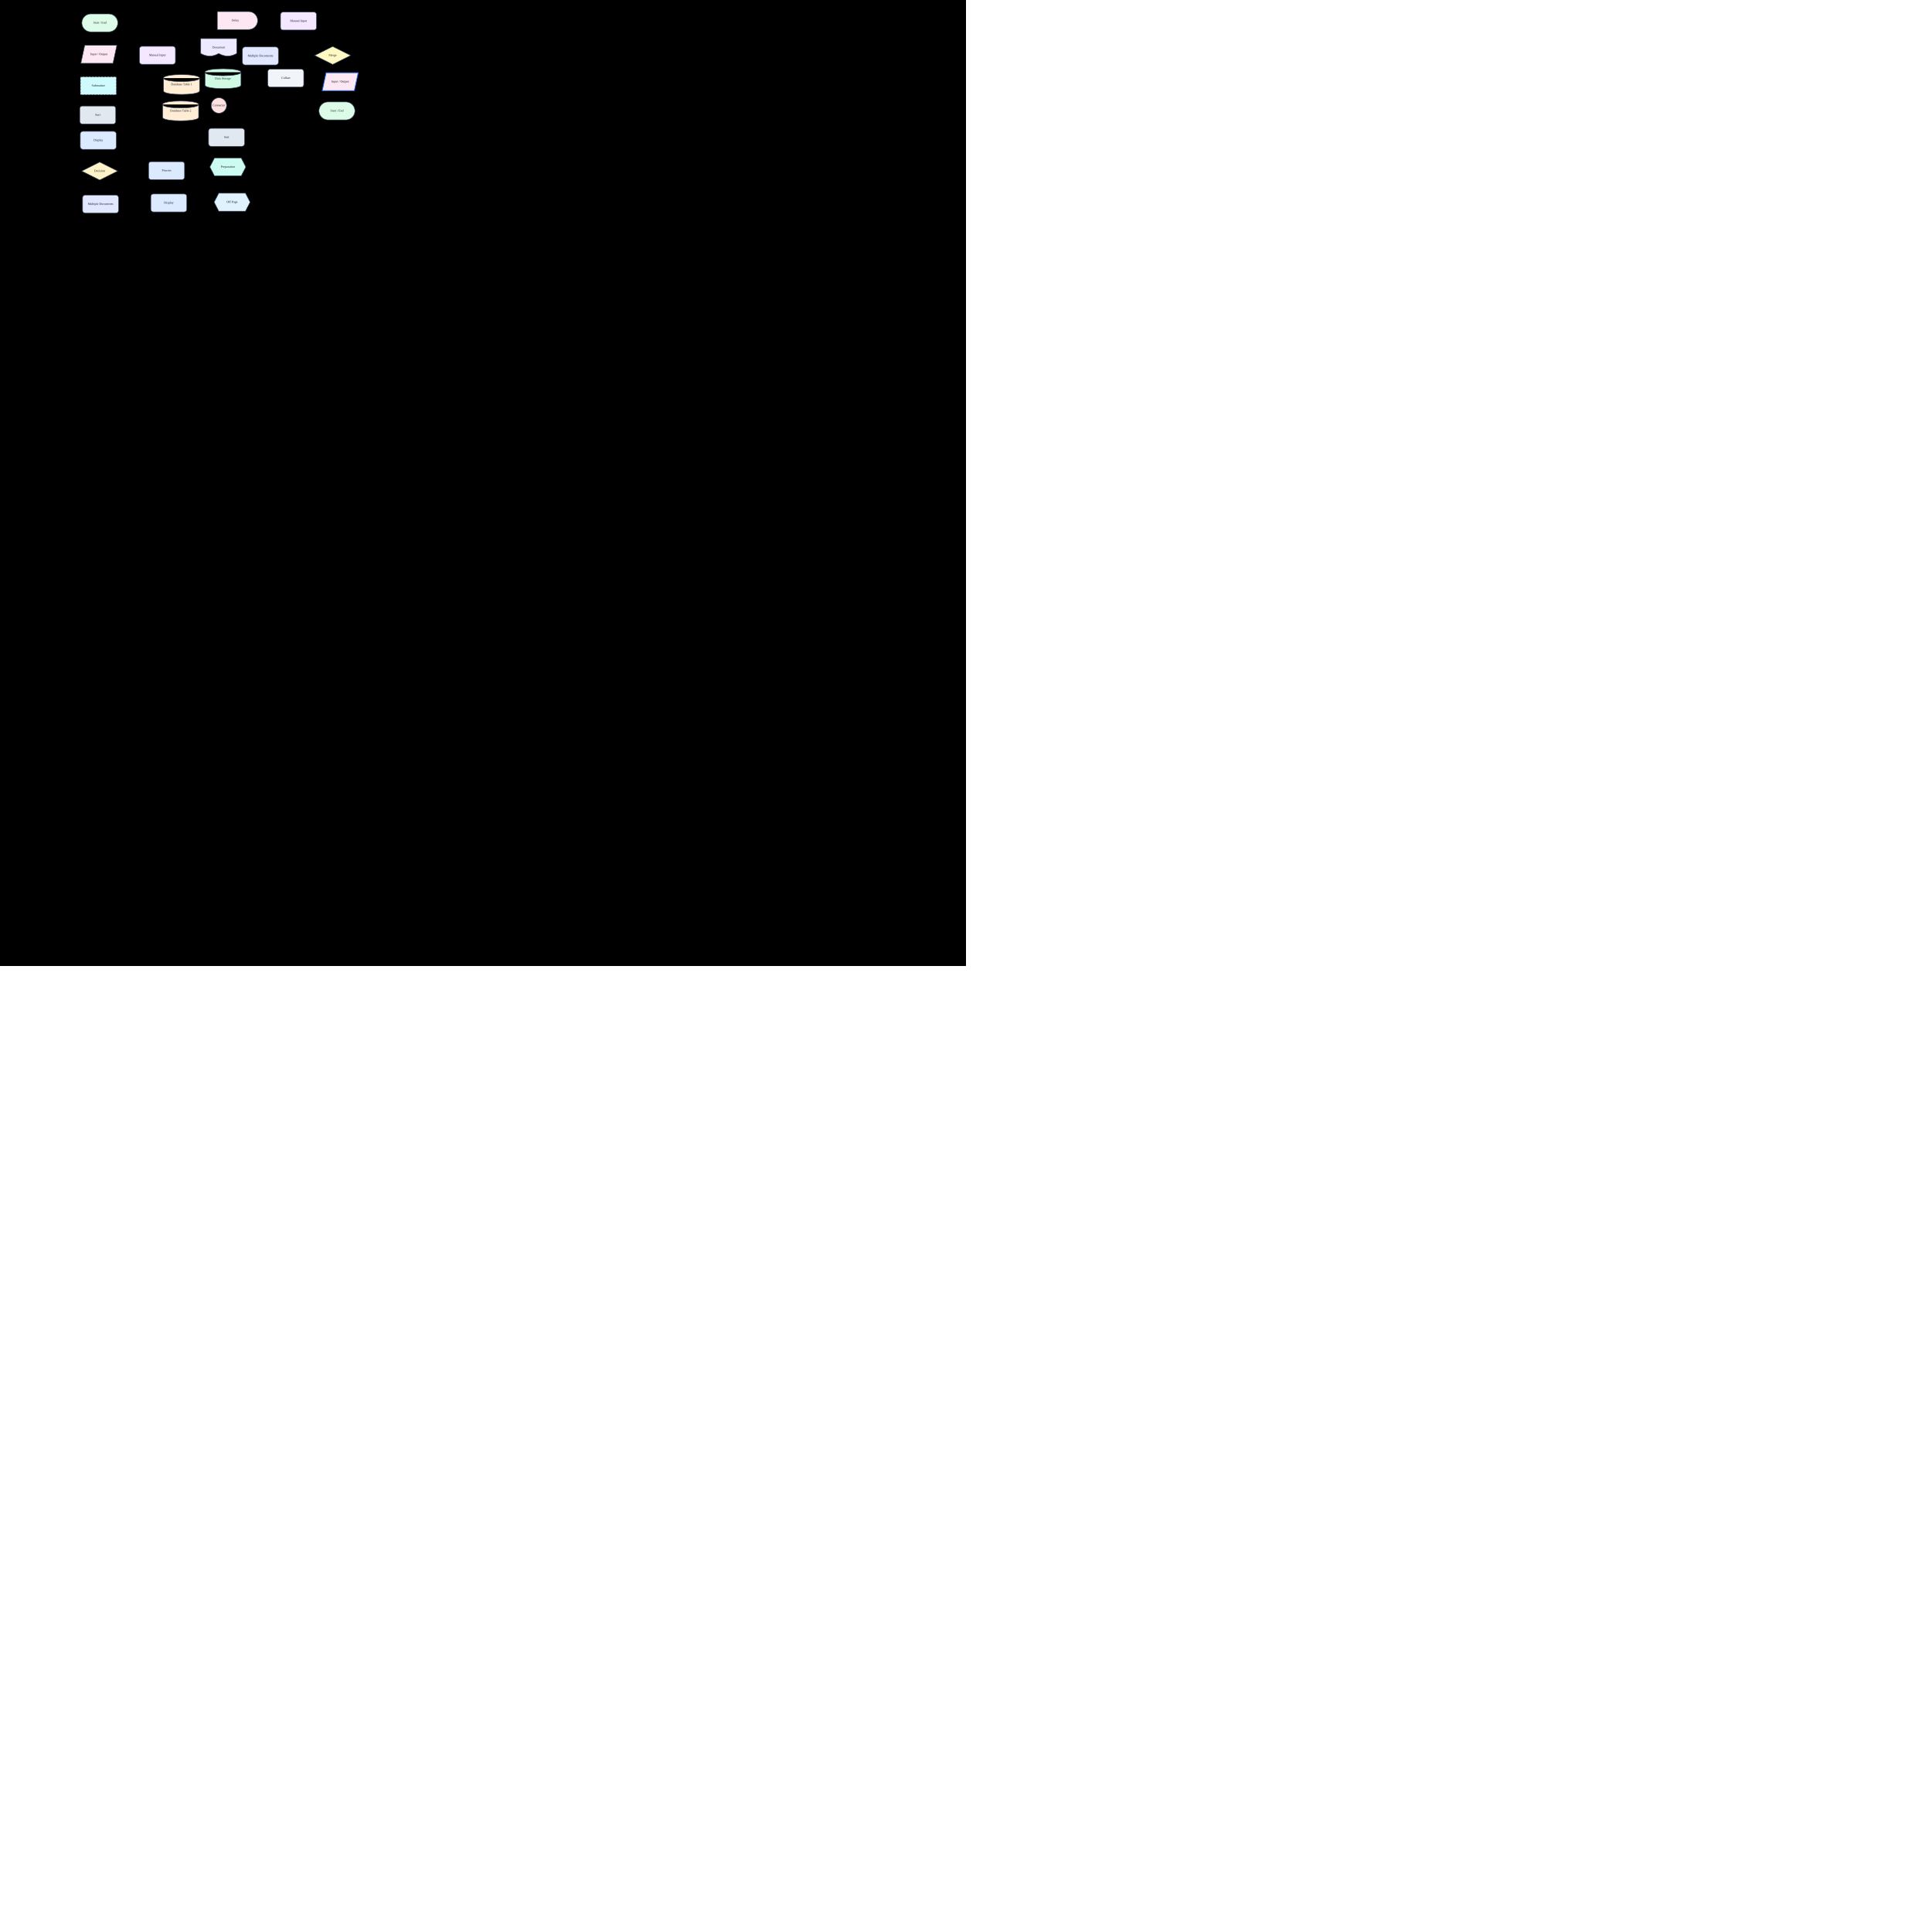
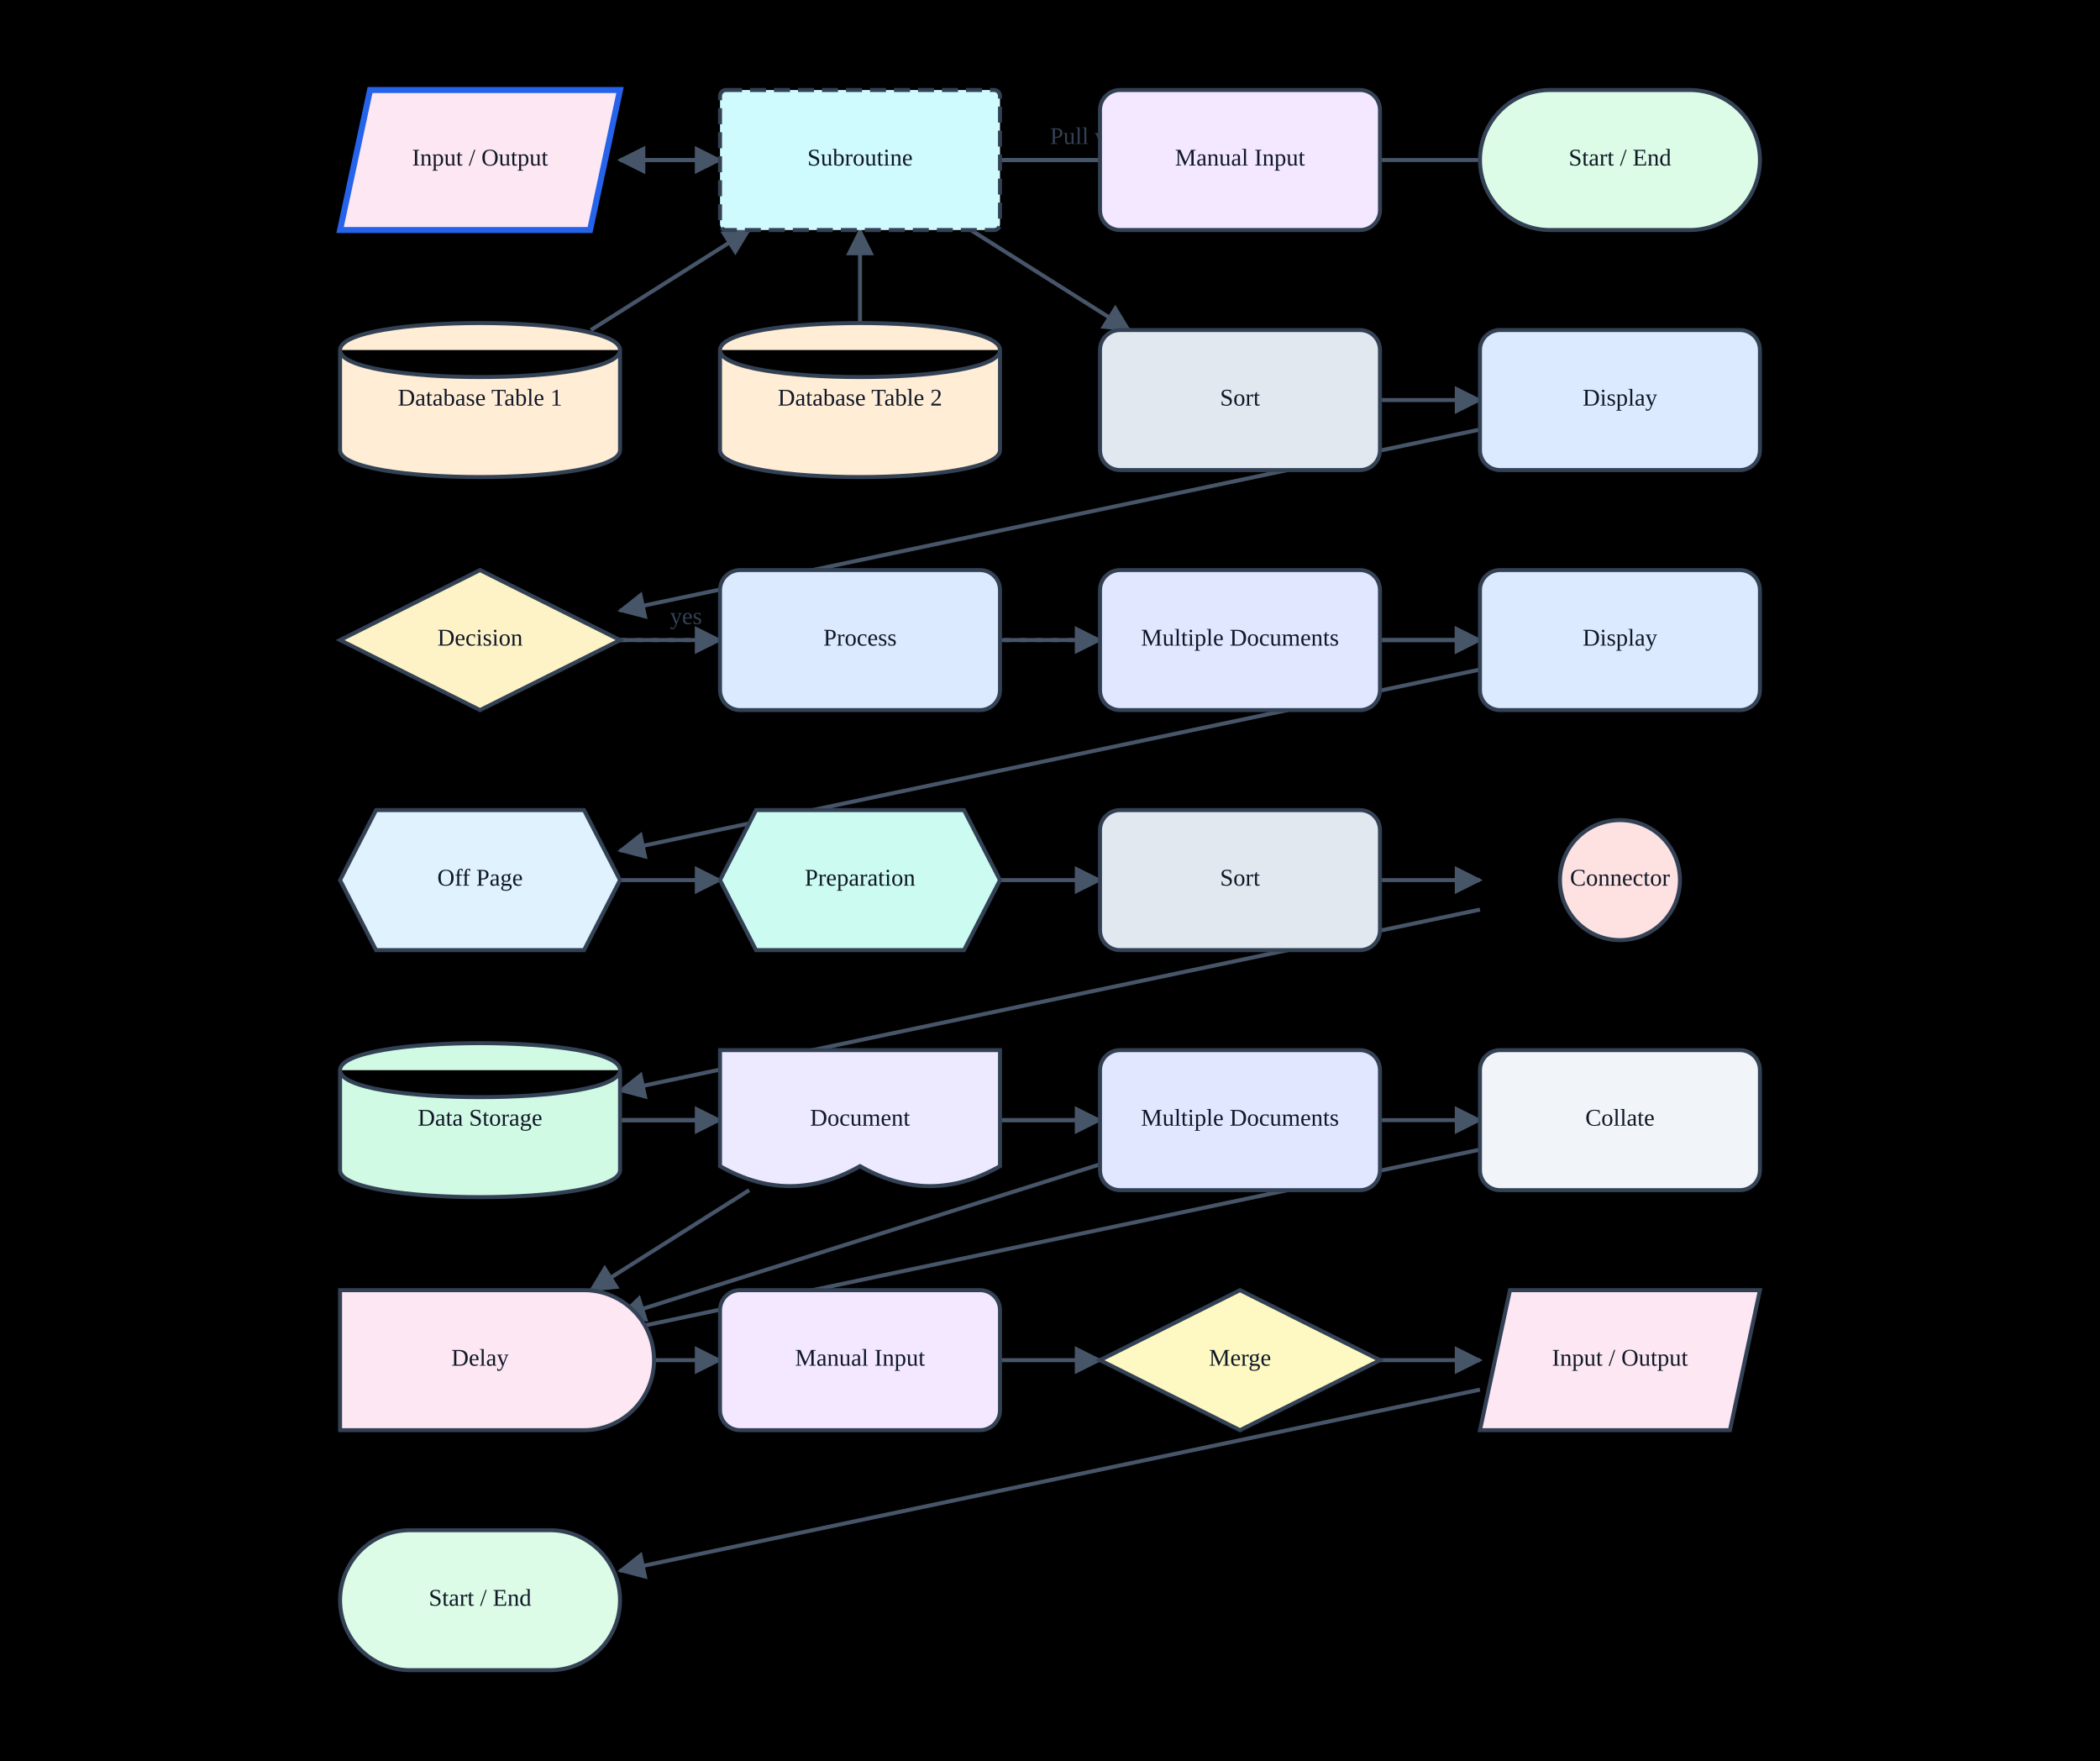
- <svg xmlns="http://www.w3.org/2000/svg" id="svg">
+ <svg xmlns="http://www.w3.org/2000/svg" id="svg" width="994" height="833" viewBox="0 0 994 833">
+   <rect x="0" y="0" width="994" height="833" fill="#f8fafc" />
  <defs>
    <pattern id="grid" width="20" height="20" patternUnits="userSpaceOnUse">
      <path d="M20 0H0V20" fill="none" stroke="currentColor" stroke-opacity=".1" />
    </pattern>
    <marker id="arr" viewBox="0 0 10 10" refX="9" refY="5" markerWidth="7" markerHeight="7" orient="auto">
-       <path d="M0 0L10 5L0 10z" />
+       <path d="M0 0L10 5L0 10z" fill="#475569" />
    </marker>
    <marker id="arrs" viewBox="0 0 10 10" refX="1" refY="5" markerWidth="7" markerHeight="7" orient="auto-start-reverse">
-       <path d="M10 0L0 5L10 10z" />
+       <path d="M10 0L0 5L10 10z" fill="#475569" />
    </marker>
  </defs>
  <rect class="grid" x="-5000" y="-5000" width="10000" height="10000" />
-   <g id="view" transform="translate(294.3752 -128.6141) scale(1.330826)">
+   <g id="view" transform="translate(75.76705 -37.86364) scale(0.9465909)">
    <g id="edges">
-       <line x1="165.962" y1="220.655" x2="164.368" y2="272.977" class="edge" marker-end="url(#arr)" data-edge="0" />
-       <line x1="162.769" y1="342.977" x2="161.973" y2="395.298" class="edge" marker-end="url(#arr)" data-edge="1" />
-       <line x1="165.962" y1="220.655" x2="164.368" y2="272.977" class="edge" marker-end="url(#arr)" data-edge="2" />
-       <text x="165.165" y="238.816" class="edgeLabel" data-edge="2">Pull vsam</text>
-       <line x1="321.18" y1="310.558" x2="233.302" y2="309.121" class="edge" marker-end="url(#arr)" data-edge="3" />
-       <line x1="414.94" y1="426.406" x2="231.44" y2="429.224" class="edge" marker-end="url(#arr)" data-edge="4" />
-       <line x1="411.442" y1="506.637" x2="231.44" y2="451.673" class="edge" marker-end="url(#arr)" data-edge="5" />
-       <line x1="160.675" y1="465.298" x2="159.721" y2="508.927" class="edge" marker-end="url(#arr)" data-edge="6" />
-       <line x1="159.675" y1="578.927" x2="160.261" y2="607.478" class="edge" marker-end="url(#arr)" data-edge="7" />
-       <line x1="162.59" y1="677.478" x2="164.866" y2="726.924" class="edge" marker-end="url(#arr)" data-edge="8" />
-       <line x1="236.477" y1="761.507" x2="356.646" y2="760.792" class="edge" marker-end="url(#arr)" data-edge="9" />
-       <text x="296.562" y="753.149" class="edgeLabel" data-edge="9">yes</text>
-       <line x1="167.395" y1="796.924" x2="168.932" y2="855.536" class="edge" stroke-dasharray="10 7" marker-end="url(#arr)" data-edge="10" />
-       <text x="168.163" y="818.23" class="edgeLabel" data-edge="10">no</text>
-       <line x1="239.849" y1="889.284" x2="365.309" y2="887.039" class="edge" marker-end="url(#arr)" data-edge="11" />
-       <line x1="429.064" y1="795.375" x2="432.892" y2="850.786" class="edge" marker-end="url(#arr)" data-edge="12" />
-       <line x1="505.309" y1="884.963" x2="611.59" y2="883.712" class="edge" marker-end="url(#arr)" data-edge="13" />
-       <line x1="677.331" y1="847.889" x2="669.189" y2="780.986" class="edge" marker-end="url(#arr)" data-edge="14" />
-       <line x1="663.389" y1="710.986" x2="661.4" y2="665.813" class="edge" marker-end="url(#arr)" data-edge="15" />
-       <line x1="651.468" y1="595.813" x2="638.553" y2="541.948" class="edge" marker-end="url(#arr)" data-edge="16" />
-       <line x1="635.508" y1="471.948" x2="640.75" y2="437.641" class="edge" marker-end="url(#arr)" data-edge="17" />
-       <line x1="641.276" y1="367.641" x2="634.257" y2="316.674" class="edge" marker-end="url(#arr)" data-edge="18" />
-       <line x1="703.761" y1="367.641" x2="734.028" y2="349.27" class="edge" marker-end="url(#arr)" data-edge="19" />
-       <line x1="716.097" y1="402.018" x2="820.205" y2="401.091" class="edge" marker-end="url(#arr)" data-edge="20" />
-       <line x1="650.919" y1="246.674" x2="672.422" y2="211.642" class="edge" marker-end="url(#arr)" data-edge="21" />
-       <line x1="766.824" y1="279.27" x2="718.773" y2="211.642" class="edge" marker-end="url(#arr)" data-edge="22" />
-       <line x1="859.509" y1="365.468" x2="724.6" y2="211.642" class="edge" marker-end="url(#arr)" data-edge="23" />
-       <line x1="763.904" y1="177.184" x2="869.736" y2="178.004" class="edge" marker-end="url(#arr)" data-edge="24" />
-       <line x1="974.539" y1="213.546" x2="1037.933" y2="277.298" class="edge" marker-end="url(#arr)" data-edge="25" />
-       <line x1="1082.773" y1="347.298" x2="1092.005" y2="379.49" class="edge" marker-end="url(#arr)" data-edge="26" />
-       <line x1="1098.101" y1="449.49" x2="1093.208" y2="492.954" class="edge" marker-end="url(#arr)" data-edge="27" />
+       <line x1="230" y1="120" x2="280" y2="120" stroke="#475569" stroke-width="2" class="edge" marker-end="url(#arr)" data-edge="0" />
+       <line x1="660" y1="120" x2="230" y2="120" stroke="#475569" stroke-width="2" class="edge" marker-end="url(#arr)" data-edge="1" />
+       <text x="445" y="112" fill="#334155" class="edgeLabel" data-edge="1">Pull vsam</text>
+       <line x1="470" y1="120" x2="230" y2="120" stroke="#475569" stroke-width="2" class="edge" marker-end="url(#arr)" data-edge="2" />
+       <line x1="215.417" y1="205" x2="294.583" y2="155" stroke="#475569" stroke-width="2" class="edge" marker-end="url(#arr)" data-edge="3" />
+       <line x1="350" y1="205" x2="350" y2="155" stroke="#475569" stroke-width="2" class="edge" marker-end="url(#arr)" data-edge="4" />
+       <line x1="405.417" y1="155" x2="484.583" y2="205" stroke="#475569" stroke-width="2" class="edge" marker-end="url(#arr)" data-edge="5" />
+       <line x1="610" y1="240" x2="660" y2="240" stroke="#475569" stroke-width="2" class="edge" marker-end="url(#arr)" data-edge="6" />
+       <line x1="660" y1="254.737" x2="230" y2="345.263" stroke="#475569" stroke-width="2" class="edge" marker-end="url(#arr)" data-edge="7" />
+       <line x1="230" y1="360" x2="280" y2="360" stroke="#475569" stroke-width="2" class="edge" marker-end="url(#arr)" data-edge="8" />
+       <text x="255" y="352" fill="#334155" class="edgeLabel" data-edge="8">yes</text>
+       <line x1="230" y1="360" x2="470" y2="360" stroke="#475569" stroke-width="2" class="edge" stroke-dasharray="3 5" marker-end="url(#arr)" data-edge="9" />
+       <text x="350" y="352" fill="#334155" class="edgeLabel" data-edge="9">no</text>
+       <line x1="610" y1="360" x2="660" y2="360" stroke="#475569" stroke-width="2" class="edge" marker-end="url(#arr)" data-edge="10" />
+       <line x1="420" y1="360" x2="660" y2="360" stroke="#475569" stroke-width="2" class="edge" marker-end="url(#arr)" data-edge="11" />
+       <line x1="660" y1="374.737" x2="230" y2="465.263" stroke="#475569" stroke-width="2" class="edge" marker-end="url(#arr)" data-edge="12" />
+       <line x1="230" y1="480" x2="280" y2="480" stroke="#475569" stroke-width="2" class="edge" marker-end="url(#arr)" data-edge="13" />
+       <line x1="420" y1="480" x2="470" y2="480" stroke="#475569" stroke-width="2" class="edge" marker-end="url(#arr)" data-edge="14" />
+       <line x1="610" y1="480" x2="660" y2="480" stroke="#475569" stroke-width="2" class="edge" marker-end="url(#arr)" data-edge="15" />
+       <line x1="660" y1="494.737" x2="230" y2="585.263" stroke="#475569" stroke-width="2" class="edge" marker-end="url(#arr)" data-edge="16" />
+       <line x1="230" y1="600" x2="280" y2="600" stroke="#475569" stroke-width="2" class="edge" marker-end="url(#arr)" data-edge="17" />
+       <line x1="230" y1="600" x2="470" y2="600" stroke="#475569" stroke-width="2" class="edge" marker-end="url(#arr)" data-edge="18" />
+       <line x1="230" y1="600" x2="660" y2="600" stroke="#475569" stroke-width="2" class="edge" marker-end="url(#arr)" data-edge="19" />
+       <line x1="294.583" y1="635" x2="215.417" y2="685" stroke="#475569" stroke-width="2" class="edge" marker-end="url(#arr)" data-edge="20" />
+       <line x1="470" y1="622.105" x2="230" y2="697.895" stroke="#475569" stroke-width="2" class="edge" marker-end="url(#arr)" data-edge="21" />
+       <line x1="660" y1="614.737" x2="230" y2="705.263" stroke="#475569" stroke-width="2" class="edge" marker-end="url(#arr)" data-edge="22" />
+       <line x1="230" y1="720" x2="280" y2="720" stroke="#475569" stroke-width="2" class="edge" marker-end="url(#arr)" data-edge="23" />
+       <line x1="420" y1="720" x2="470" y2="720" stroke="#475569" stroke-width="2" class="edge" marker-end="url(#arr)" data-edge="24" />
+       <line x1="610" y1="720" x2="660" y2="720" stroke="#475569" stroke-width="2" class="edge" marker-end="url(#arr)" data-edge="25" />
+       <line x1="660" y1="734.737" x2="230" y2="825.263" stroke="#475569" stroke-width="2" class="edge" marker-end="url(#arr)" data-edge="26" />
    </g>
    <g id="nodes">
-       <g class="node" data-node="A" transform="translate(163.3023 307.977)">
+       <g class="node" data-node="A" transform="translate(160 120)">
+         <polygon points="-55,-35 70,-35 55,35 -70,35" class="nodeShape" fill="#fce7f3" stroke="#2563eb" stroke-width="3" />
+         <text text-anchor="middle" dominant-baseline="middle" fill="#111827" class="label">Input / Output</text>
+       </g>
+       <g class="node" data-node="B" transform="translate(350 120)">
+         <rect x="-70" y="-35" width="140" height="70" rx="3" stroke-dasharray="8 4" class="nodeShape" fill="#cffafe" stroke="#334155" stroke-width="2" />
+         <text text-anchor="middle" dominant-baseline="middle" fill="#111827" class="label">Subroutine</text>
+       </g>
+       <g class="node" data-node="C" transform="translate(540 120)">
+         <rect x="-70" y="-35" width="140" height="70" rx="10" class="nodeShape" fill="#f3e8ff" stroke="#334155" stroke-width="2" />
+         <text text-anchor="middle" dominant-baseline="middle" fill="#111827" class="label">Manual Input</text>
+       </g>
+       <g class="node" data-node="D" transform="translate(730 120)">
+         <rect x="-70" y="-35" width="140" height="70" rx="35" class="nodeShape" fill="#dcfce7" stroke="#334155" stroke-width="2" />
+         <text text-anchor="middle" dominant-baseline="middle" fill="#111827" class="label">Start / End</text>
+       </g>
+       <g class="node" data-node="E" transform="translate(160 240)">
+         <path d="M-70,-25 C-70,-43 70,-43 70,-25 V25 C70,43 -70,43 -70,25 Z M-70,-25 C-70,-7 70,-7 70,-25" class="nodeShape" fill="#ffedd5" stroke="#334155" stroke-width="2" />
+         <text text-anchor="middle" dominant-baseline="middle" fill="#111827" class="label">Database Table 1</text>
+       </g>
+       <g class="node" data-node="F" transform="translate(350 240)">
+         <path d="M-70,-25 C-70,-43 70,-43 70,-25 V25 C70,43 -70,43 -70,25 Z M-70,-25 C-70,-7 70,-7 70,-25" class="nodeShape" fill="#ffedd5" stroke="#334155" stroke-width="2" />
+         <text text-anchor="middle" dominant-baseline="middle" fill="#111827" class="label">Database Table 2</text>
+       </g>
+       <g class="node" data-node="G" transform="translate(540 240)">
+         <rect x="-70" y="-35" width="140" height="70" rx="10" class="nodeShape" fill="#e2e8f0" stroke="#334155" stroke-width="2" />
+         <text text-anchor="middle" dominant-baseline="middle" fill="#111827" class="label">Sort</text>
+       </g>
+       <g class="node" data-node="H" transform="translate(730 240)">
+         <rect x="-70" y="-35" width="140" height="70" rx="10" class="nodeShape" fill="#dbeafe" stroke="#334155" stroke-width="2" />
+         <text text-anchor="middle" dominant-baseline="middle" fill="#111827" class="label">Display</text>
+       </g>
+       <g class="node" data-node="I" transform="translate(160 360)">
+         <polygon points="0,-35 70,0 0,35 -70,0" class="nodeShape" fill="#fef3c7" stroke="#334155" stroke-width="2" />
+         <text text-anchor="middle" dominant-baseline="middle" fill="#111827" class="label">Decision</text>
+       </g>
+       <g class="node" data-node="J" transform="translate(350 360)">
+         <rect x="-70" y="-35" width="140" height="70" rx="10" class="nodeShape" fill="#dbeafe" stroke="#334155" stroke-width="2" />
+         <text text-anchor="middle" dominant-baseline="middle" fill="#111827" class="label">Process</text>
+       </g>
+       <g class="node" data-node="K" transform="translate(540 360)">
+         <rect x="-70" y="-35" width="140" height="70" rx="10" class="nodeShape" fill="#e0e7ff" stroke="#334155" stroke-width="2" />
+         <text text-anchor="middle" dominant-baseline="middle" fill="#111827" class="label">Multiple Documents</text>
+       </g>
+       <g class="node" data-node="L" transform="translate(730 360)">
+         <rect x="-70" y="-35" width="140" height="70" rx="10" class="nodeShape" fill="#dbeafe" stroke="#334155" stroke-width="2" />
+         <text text-anchor="middle" dominant-baseline="middle" fill="#111827" class="label">Display</text>
+       </g>
+       <g class="node" data-node="M" transform="translate(160 480)">
+         <polygon points="-52,-35 52,-35 70,0 52,35 -52,35 -70,0" class="nodeShape" fill="#e0f2fe" stroke="#334155" stroke-width="2" />
+         <text text-anchor="middle" dominant-baseline="middle" fill="#111827" class="label">Off Page</text>
+       </g>
+       <g class="node" data-node="N" transform="translate(350 480)">
+         <polygon points="-52,-35 52,-35 70,0 52,35 -52,35 -70,0" class="nodeShape" fill="#ccfbf1" stroke="#334155" stroke-width="2" />
+         <text text-anchor="middle" dominant-baseline="middle" fill="#111827" class="label">Preparation</text>
+       </g>
+       <g class="node" data-node="O" transform="translate(540 480)">
+         <rect x="-70" y="-35" width="140" height="70" rx="10" class="nodeShape" fill="#e2e8f0" stroke="#334155" stroke-width="2" />
+         <text text-anchor="middle" dominant-baseline="middle" fill="#111827" class="label">Sort</text>
+       </g>
+       <g class="node" data-node="P" transform="translate(730 480)">
+         <circle r="30" class="nodeShape" fill="#fee2e2" stroke="#334155" stroke-width="2" />
+         <text text-anchor="middle" dominant-baseline="middle" fill="#111827" class="label">Connector</text>
+       </g>
+       <g class="node" data-node="Q" transform="translate(160 600)">
+         <path d="M-70,-25 C-70,-43 70,-43 70,-25 V25 C70,43 -70,43 -70,25 Z M-70,-25 C-70,-7 70,-7 70,-25" class="nodeShape" fill="#d1fae5" stroke="#334155" stroke-width="2" />
+         <text text-anchor="middle" dominant-baseline="middle" fill="#111827" class="label">Data Storage</text>
+       </g>
+       <g class="node" data-node="R" transform="translate(350 600)">
+         <path d="M-70,-35H70V23 Q35,43 0,23 Q-35,43 -70,23Z" class="nodeShape" fill="#ede9fe" stroke="#334155" stroke-width="2" />
+         <text text-anchor="middle" dominant-baseline="middle" fill="#111827" class="label">Document</text>
+       </g>
+       <g class="node" data-node="S" transform="translate(540 600)">
+         <rect x="-70" y="-35" width="140" height="70" rx="10" class="nodeShape" fill="#e0e7ff" stroke="#334155" stroke-width="2" />
+         <text text-anchor="middle" dominant-baseline="middle" fill="#111827" class="label">Multiple Documents</text>
+       </g>
+       <g class="node" data-node="T" transform="translate(730 600)">
+         <rect x="-70" y="-35" width="140" height="70" rx="10" class="nodeShape" fill="#f1f5f9" stroke="#334155" stroke-width="2" />
+         <text text-anchor="middle" dominant-baseline="middle" fill="#111827" class="label">Collate</text>
+       </g>
+       <g class="node" data-node="U" transform="translate(160 720)">
+         <path d="M-70,-35H52 A35,35 0 0 1 52,35H-70Z" class="nodeShape" fill="#fce7f3" stroke="#334155" stroke-width="2" />
+         <text text-anchor="middle" dominant-baseline="middle" fill="#111827" class="label">Delay</text>
+       </g>
+       <g class="node" data-node="V" transform="translate(350 720)">
+         <rect x="-70" y="-35" width="140" height="70" rx="10" class="nodeShape" fill="#f3e8ff" stroke="#334155" stroke-width="2" />
+         <text text-anchor="middle" dominant-baseline="middle" fill="#111827" class="label">Manual Input</text>
+       </g>
+       <g class="node" data-node="W" transform="translate(540 720)">
+         <polygon points="0,-35 70,0 0,35 -70,0" class="nodeShape" fill="#fef9c3" stroke="#334155" stroke-width="2" />
+         <text text-anchor="middle" dominant-baseline="middle" fill="#111827" class="label">Merge</text>
+       </g>
+       <g class="node" data-node="X" transform="translate(730 720)">
        <polygon points="-55,-35 70,-35 55,35 -70,35" class="nodeShape" fill="#fce7f3" stroke="#334155" stroke-width="2" />
        <text text-anchor="middle" dominant-baseline="middle" fill="#111827" class="label">Input / Output</text>
      </g>
-       <g class="node" data-node="B" transform="translate(161.4395 430.2985)">
-         <rect x="-70" y="-35" width="140" height="70" rx="3" stroke-dasharray="8 4" class="nodeShape" fill="#cffafe" stroke="#334155" stroke-width="2" />
-         <text text-anchor="middle" dominant-baseline="middle" fill="#111827" class="label">Subroutine</text>
-       </g>
-       <g class="node" data-node="C" transform="translate(391.1804 311.7025)">
-         <rect x="-70" y="-35" width="140" height="70" rx="10" class="nodeShape" fill="#f3e8ff" stroke="#334155" stroke-width="2" />
-         <text text-anchor="middle" dominant-baseline="middle" fill="#111827" class="label">Manual Input</text>
-       </g>
-       <g class="node" data-node="D" transform="translate(167.0278 185.6555)">
-         <rect x="-70" y="-35" width="140" height="70" rx="35" class="nodeShape" fill="#dcfce7" stroke="#334155" stroke-width="2" />
-         <text text-anchor="middle" dominant-baseline="middle" fill="#111827" class="label">Start / End</text>
-       </g>
-       <g class="node" data-node="E" transform="translate(484.9396 425.3311)">
-         <path d="M-70,-25 C-70,-43 70,-43 70,-25 V25 C70,43 -70,43 -70,25 Z M-70,-25 C-70,-7 70,-7 70,-25" class="nodeShape" fill="#ffedd5" stroke="#334155" stroke-width="2" />
-         <text text-anchor="middle" dominant-baseline="middle" fill="#111827" class="label">Database Table 1</text>
-       </g>
-       <g class="node" data-node="F" transform="translate(481.4424 528.0115)">
-         <path d="M-70,-25 C-70,-43 70,-43 70,-25 V25 C70,43 -70,43 -70,25 Z M-70,-25 C-70,-7 70,-7 70,-25" class="nodeShape" fill="#ffedd5" stroke="#334155" stroke-width="2" />
-         <text text-anchor="middle" dominant-baseline="middle" fill="#111827" class="label">Database Table 2</text>
-       </g>
-       <g class="node" data-node="G" transform="translate(158.9559 543.9271)">
-         <rect x="-70" y="-35" width="140" height="70" rx="10" class="nodeShape" fill="#e2e8f0" stroke="#334155" stroke-width="2" />
-         <text text-anchor="middle" dominant-baseline="middle" fill="#111827" class="label">Sort</text>
-       </g>
-       <g class="node" data-node="H" transform="translate(160.9794 642.4781)">
-         <rect x="-70" y="-35" width="140" height="70" rx="10" class="nodeShape" fill="#dbeafe" stroke="#334155" stroke-width="2" />
-         <text text-anchor="middle" dominant-baseline="middle" fill="#111827" class="label">Display</text>
-       </g>
-       <g class="node" data-node="I" transform="translate(166.4772 761.9237)">
-         <polygon points="0,-35 70,0 0,35 -70,0" class="nodeShape" fill="#fef3c7" stroke="#334155" stroke-width="2" />
-         <text text-anchor="middle" dominant-baseline="middle" fill="#111827" class="label">Decision</text>
-       </g>
-       <g class="node" data-node="J" transform="translate(426.6463 760.375)">
-         <rect x="-70" y="-35" width="140" height="70" rx="10" class="nodeShape" fill="#dbeafe" stroke="#334155" stroke-width="2" />
-         <text text-anchor="middle" dominant-baseline="middle" fill="#111827" class="label">Process</text>
-       </g>
-       <g class="node" data-node="K" transform="translate(169.8493 890.536)">
-         <rect x="-70" y="-35" width="140" height="70" rx="10" class="nodeShape" fill="#e0e7ff" stroke="#334155" stroke-width="2" />
-         <text text-anchor="middle" dominant-baseline="middle" fill="#111827" class="label">Multiple Documents</text>
-       </g>
-       <g class="node" data-node="L" transform="translate(435.3093 885.7864)">
-         <rect x="-70" y="-35" width="140" height="70" rx="10" class="nodeShape" fill="#dbeafe" stroke="#334155" stroke-width="2" />
-         <text text-anchor="middle" dominant-baseline="middle" fill="#111827" class="label">Display</text>
-       </g>
-       <g class="node" data-node="M" transform="translate(681.5902 882.889)">
-         <polygon points="-52,-35 52,-35 70,0 52,35 -52,35 -70,0" class="nodeShape" fill="#e0f2fe" stroke="#334155" stroke-width="2" />
-         <text text-anchor="middle" dominant-baseline="middle" fill="#111827" class="label">Off Page</text>
-       </g>
-       <g class="node" data-node="N" transform="translate(664.9301 745.9858)">
-         <polygon points="-52,-35 52,-35 70,0 52,35 -52,35 -70,0" class="nodeShape" fill="#ccfbf1" stroke="#334155" stroke-width="2" />
-         <text text-anchor="middle" dominant-baseline="middle" fill="#111827" class="label">Preparation</text>
-       </g>
-       <g class="node" data-node="O" transform="translate(659.8596 630.8132)">
-         <rect x="-70" y="-35" width="140" height="70" rx="10" class="nodeShape" fill="#e2e8f0" stroke="#334155" stroke-width="2" />
-         <text text-anchor="middle" dominant-baseline="middle" fill="#111827" class="label">Sort</text>
-       </g>
-       <g class="node" data-node="P" transform="translate(630.161 506.9484)">
-         <circle r="30" class="nodeShape" fill="#fee2e2" stroke="#334155" stroke-width="2" />
-         <text text-anchor="middle" dominant-baseline="middle" fill="#111827" class="label">Connector</text>
-       </g>
-       <g class="node" data-node="Q" transform="translate(646.0968 402.6412)">
-         <path d="M-70,-25 C-70,-43 70,-43 70,-25 V25 C70,43 -70,43 -70,25 Z M-70,-25 C-70,-7 70,-7 70,-25" class="nodeShape" fill="#d1fae5" stroke="#334155" stroke-width="2" />
-         <text text-anchor="middle" dominant-baseline="middle" fill="#111827" class="label">Data Storage</text>
-       </g>
-       <g class="node" data-node="R" transform="translate(629.4366 281.6739)">
-         <path d="M-70,-35H70V23 Q35,43 0,23 Q-35,43 -70,23Z" class="nodeShape" fill="#ede9fe" stroke="#334155" stroke-width="2" />
-         <text text-anchor="middle" dominant-baseline="middle" fill="#111827" class="label">Document</text>
-       </g>
-       <g class="node" data-node="S" transform="translate(791.6923 314.2699)">
-         <rect x="-70" y="-35" width="140" height="70" rx="10" class="nodeShape" fill="#e0e7ff" stroke="#334155" stroke-width="2" />
-         <text text-anchor="middle" dominant-baseline="middle" fill="#111827" class="label">Multiple Documents</text>
-       </g>
-       <g class="node" data-node="T" transform="translate(890.2046 400.4682)">
-         <rect x="-70" y="-35" width="140" height="70" rx="10" class="nodeShape" fill="#f1f5f9" stroke="#334155" stroke-width="2" />
-         <text text-anchor="middle" dominant-baseline="middle" fill="#111827" class="label">Collate</text>
-       </g>
-       <g class="node" data-node="U" transform="translate(693.9043 176.6423)">
-         <path d="M-70,-35H52 A35,35 0 0 1 52,35H-70Z" class="nodeShape" fill="#fce7f3" stroke="#334155" stroke-width="2" />
-         <text text-anchor="middle" dominant-baseline="middle" fill="#111827" class="label">Delay</text>
-       </g>
-       <g class="node" data-node="V" transform="translate(939.7361 178.5464)">
-         <rect x="-70" y="-35" width="140" height="70" rx="10" class="nodeShape" fill="#f3e8ff" stroke="#334155" stroke-width="2" />
-         <text text-anchor="middle" dominant-baseline="middle" fill="#111827" class="label">Manual Input</text>
-       </g>
-       <g class="node" data-node="W" transform="translate(1072.736 312.2979)">
-         <polygon points="0,-35 70,0 0,35 -70,0" class="nodeShape" fill="#fef9c3" stroke="#334155" stroke-width="2" />
-         <text text-anchor="middle" dominant-baseline="middle" fill="#111827" class="label">Merge</text>
-       </g>
-       <g class="node" data-node="X" transform="translate(1102.041 414.4901)">
-         <polygon points="-55,-35 70,-35 55,35 -70,35" class="nodeShape" fill="#fce7f3" stroke="#2563eb" stroke-width="3" />
-         <text text-anchor="middle" dominant-baseline="middle" fill="#111827" class="label">Input / Output</text>
-       </g>
-       <g class="node" data-node="Y" transform="translate(1089.267 527.9536)">
+       <g class="node" data-node="Y" transform="translate(160 840)">
        <rect x="-70" y="-35" width="140" height="70" rx="35" class="nodeShape" fill="#dcfce7" stroke="#334155" stroke-width="2" />
        <text text-anchor="middle" dominant-baseline="middle" fill="#111827" class="label">Start / End</text>
      </g>
    </g>
    <g id="preview" />
  </g>
</svg>
